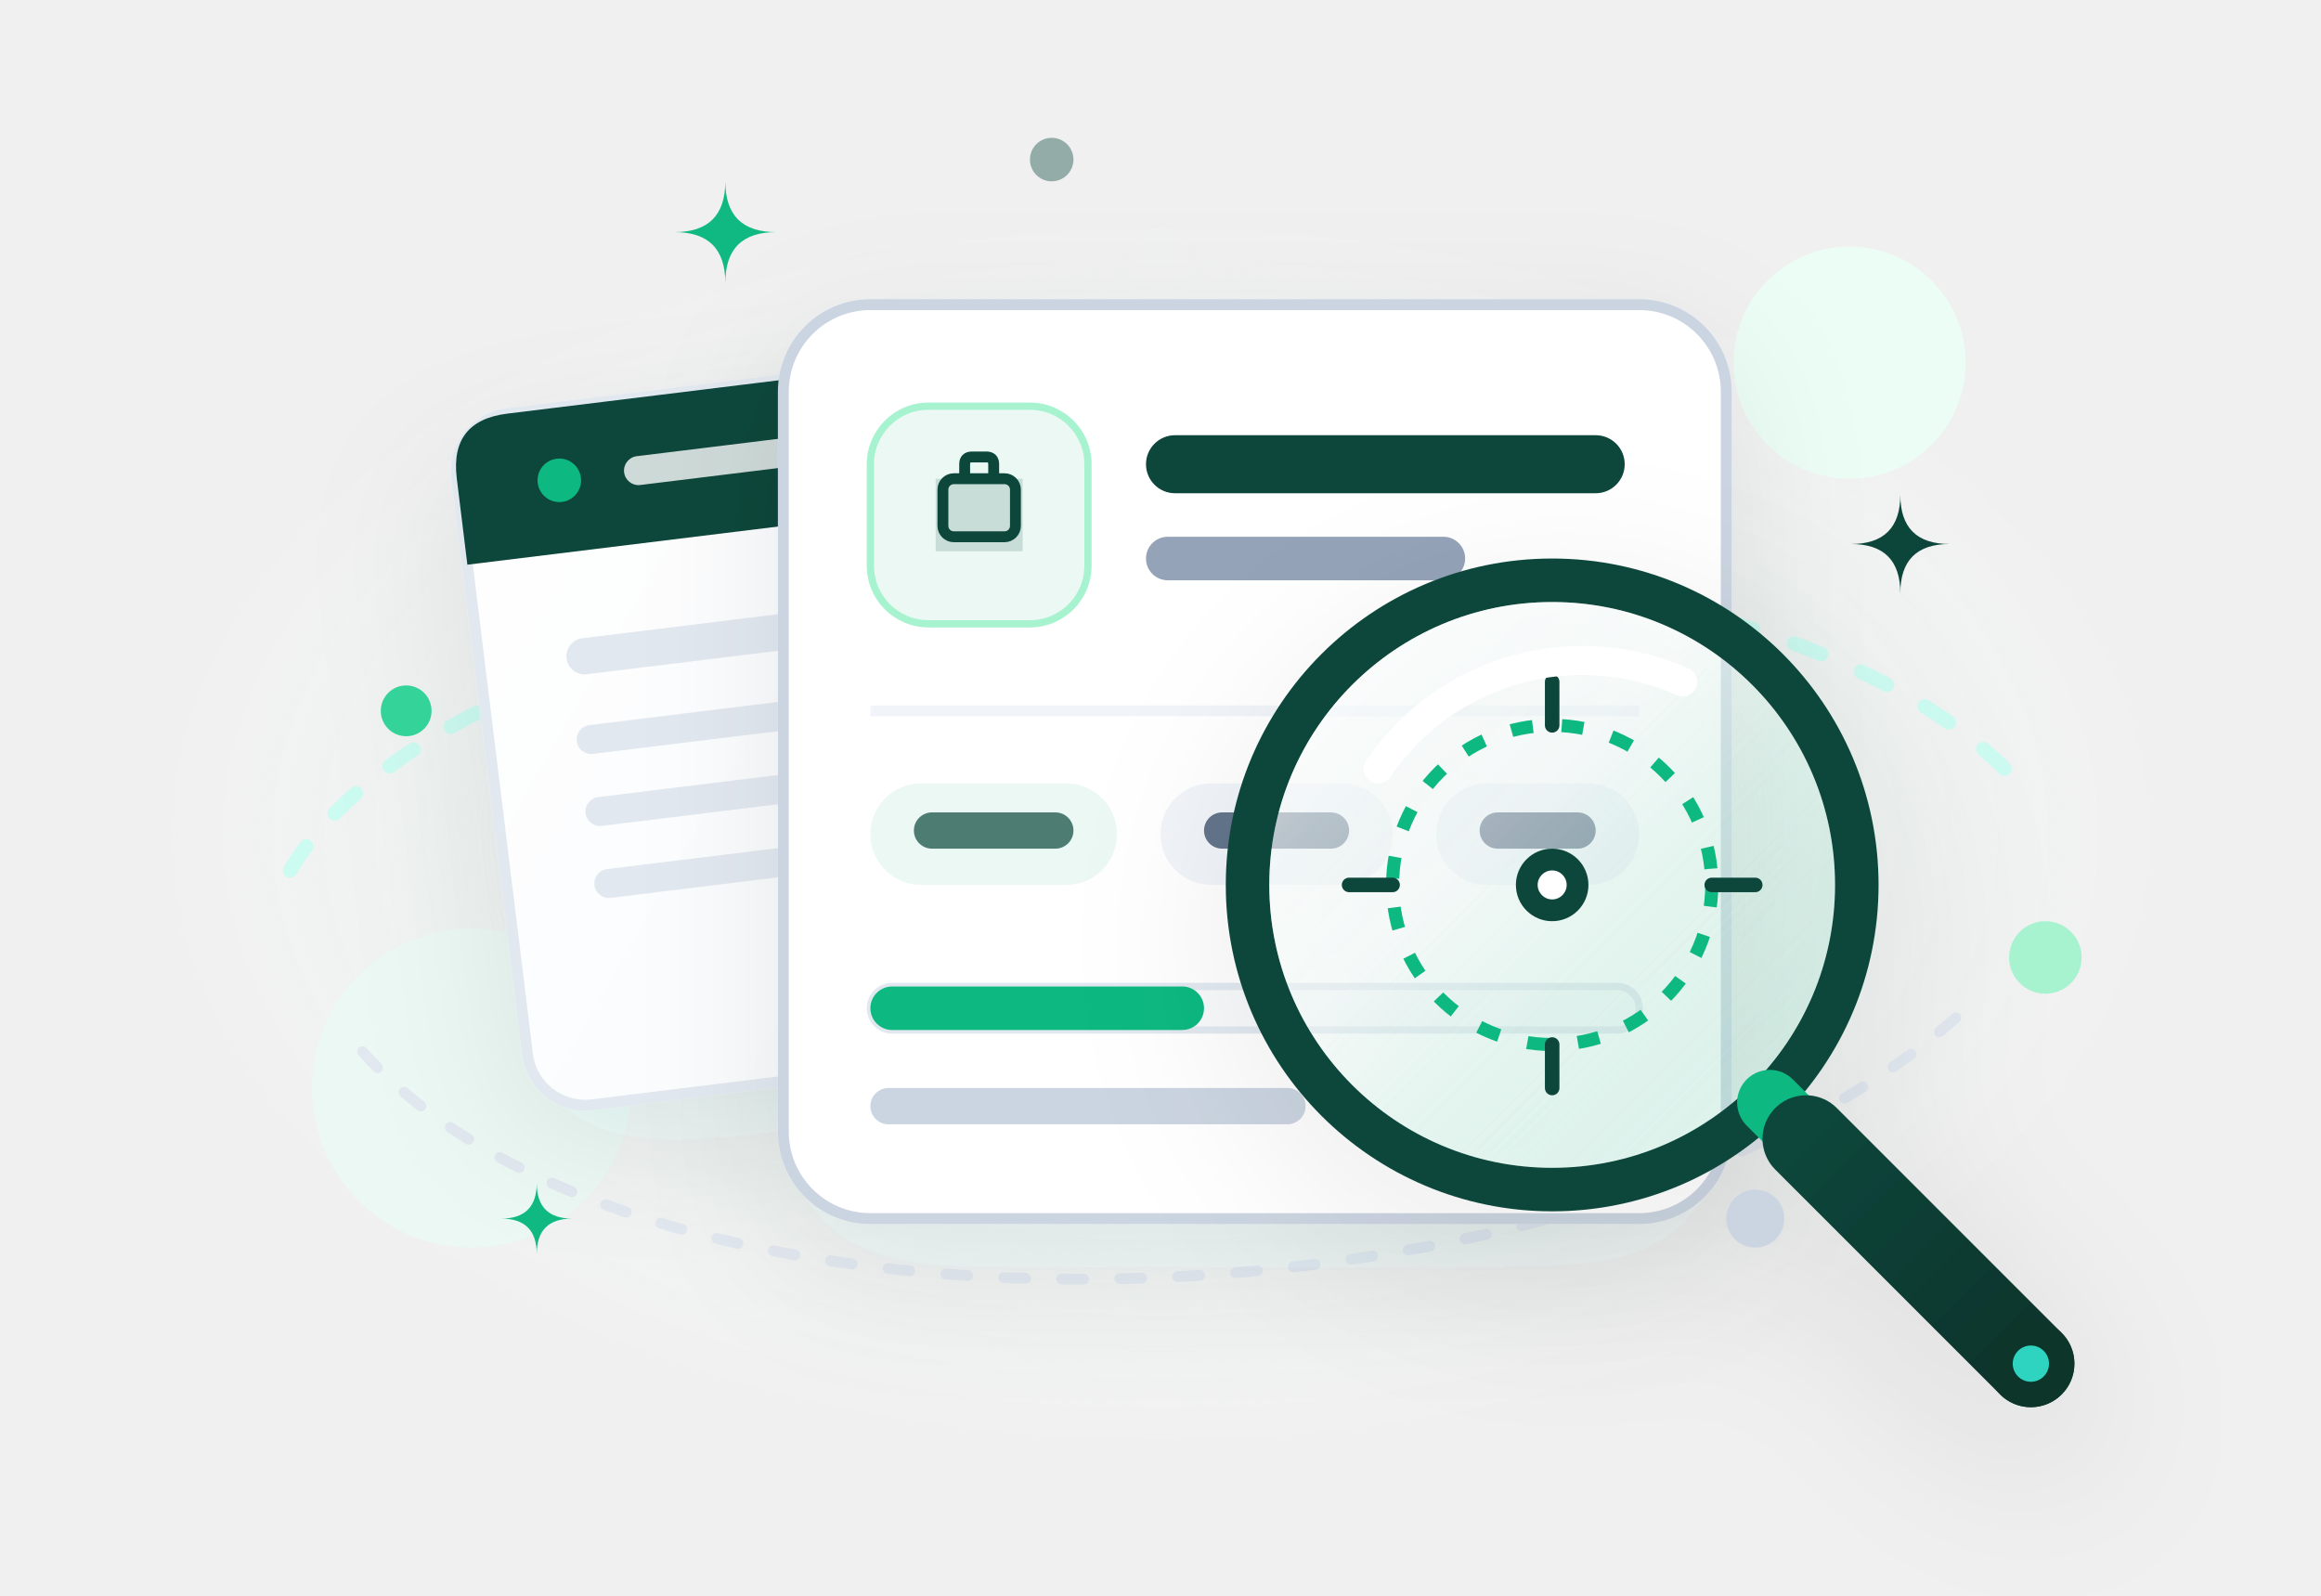
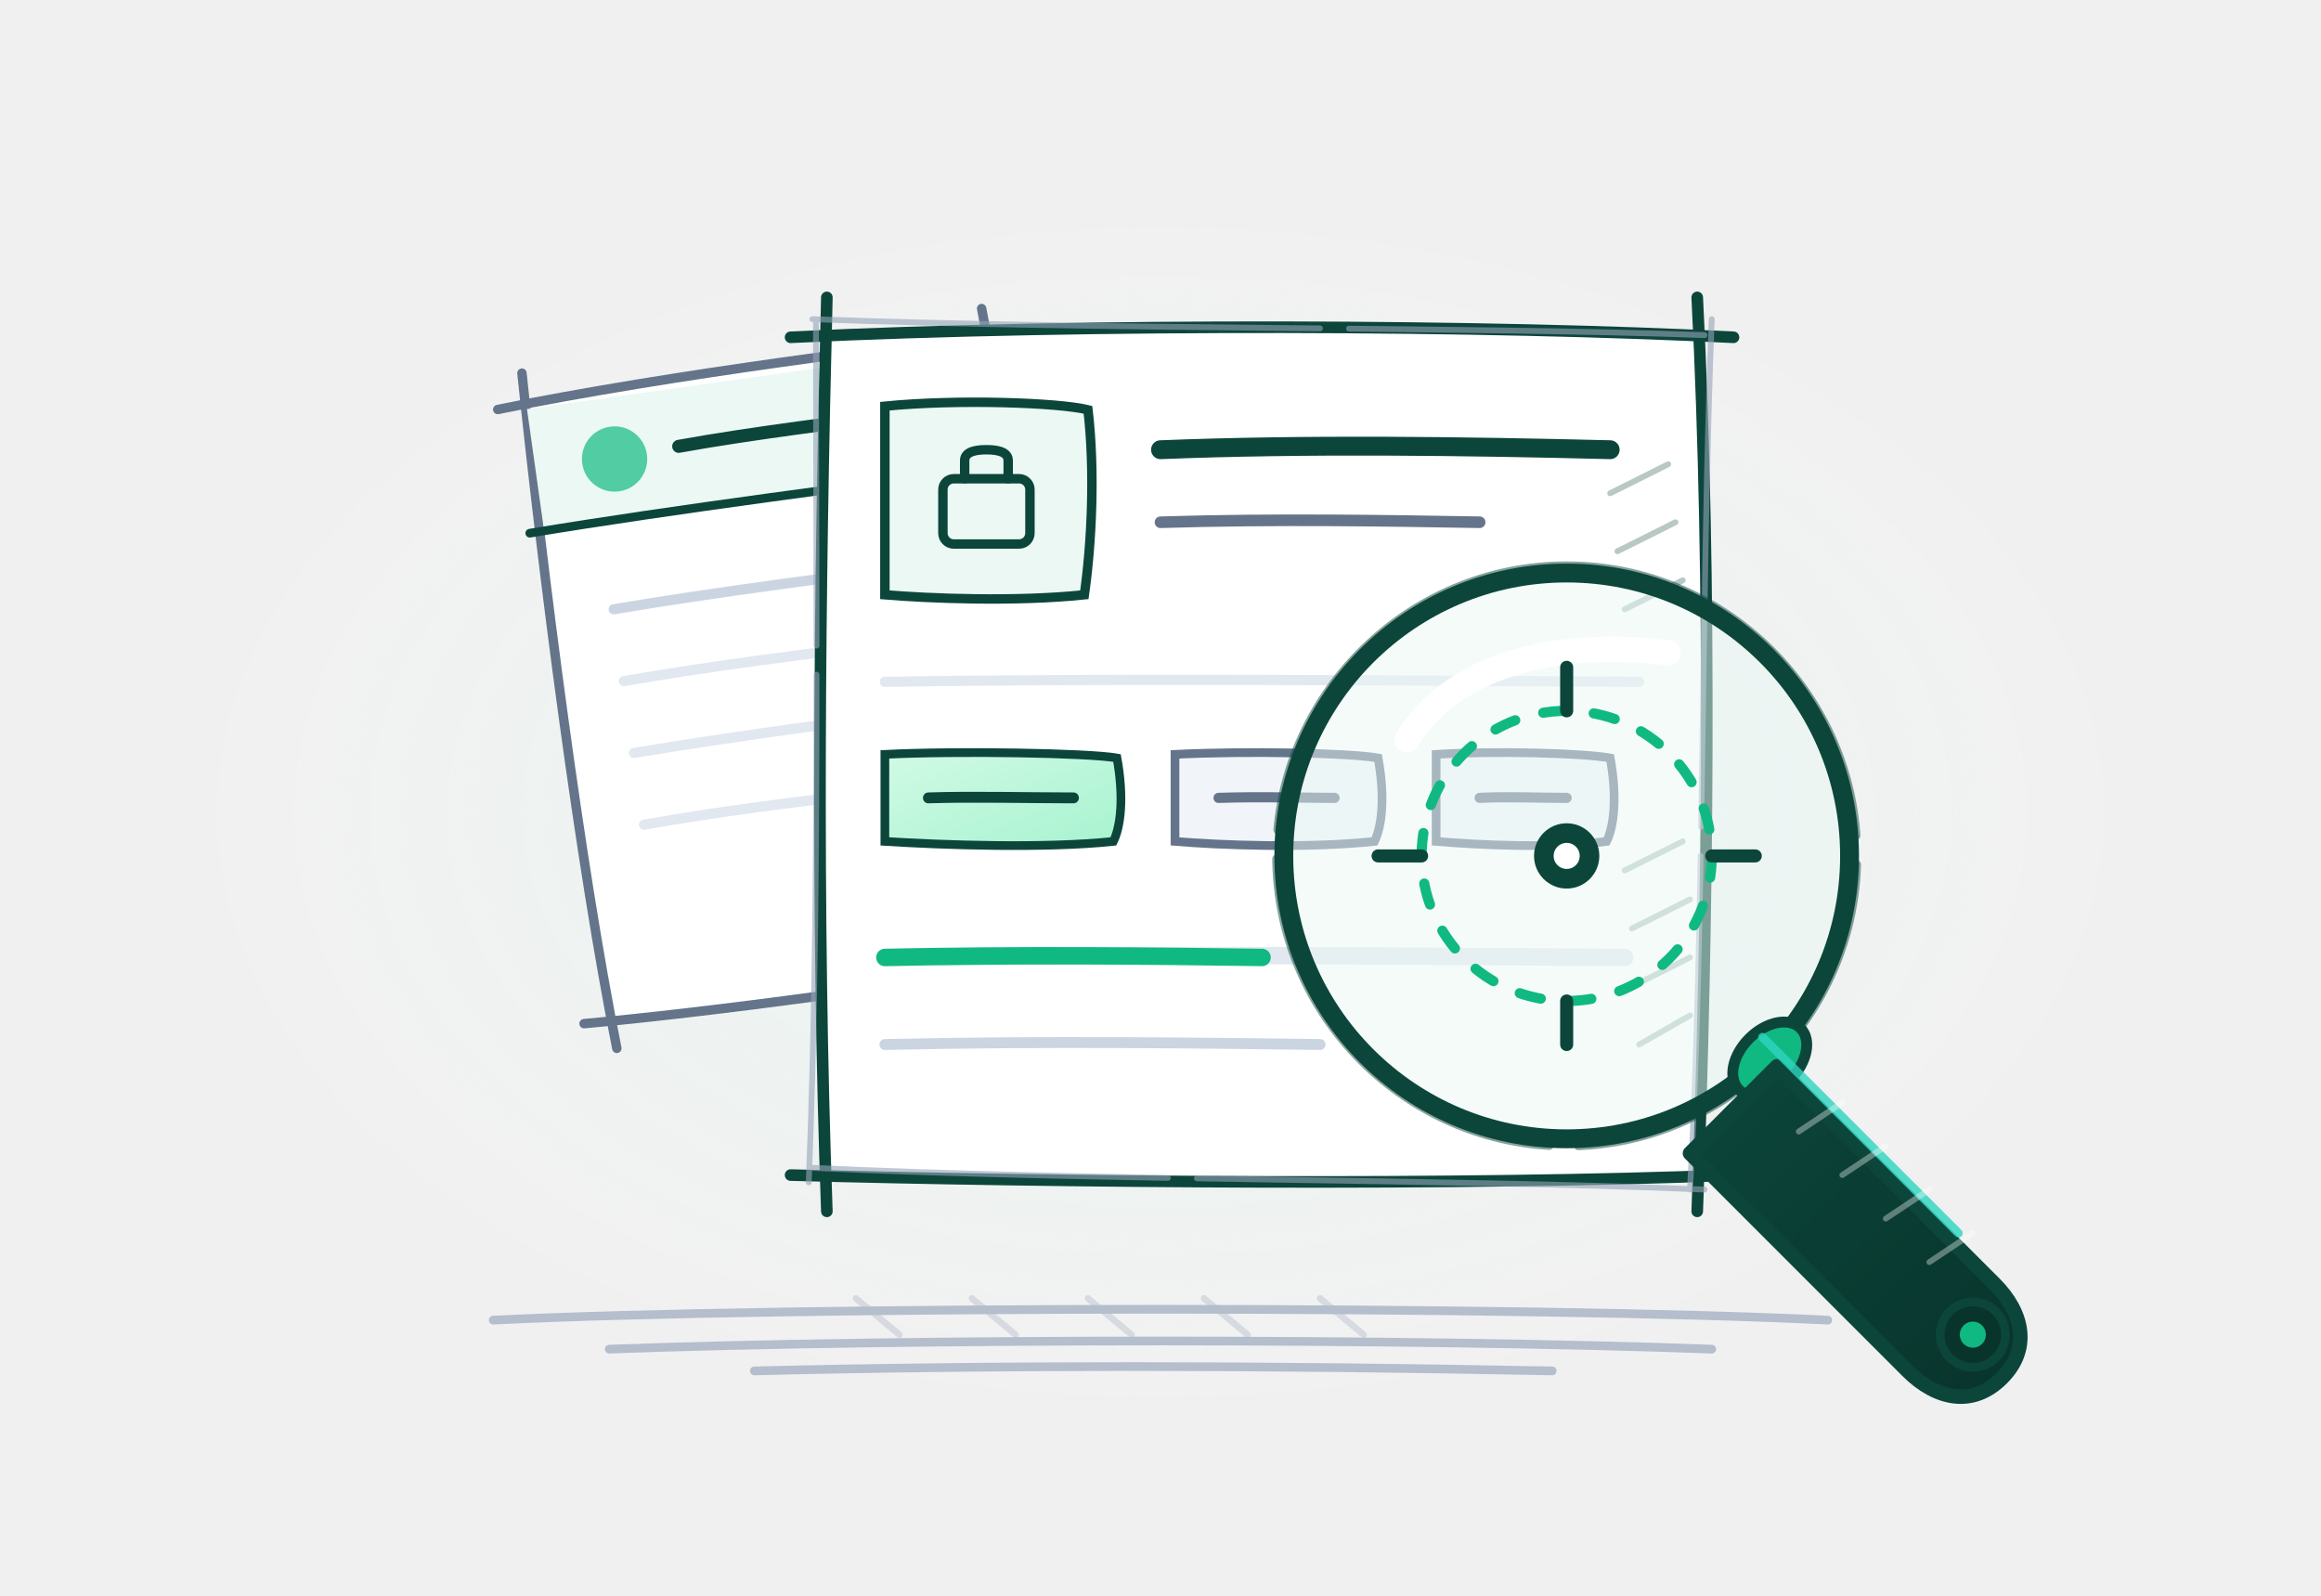
<svg xmlns="http://www.w3.org/2000/svg" width="320" height="220" viewBox="0 0 320 220" fill="none">
  <defs>
-     <radialGradient id="mintGlow" cx="0.5" cy="0.5" r="0.5" fx="0.5" fy="0.5">
-       <stop offset="0%" stop-color="#EBF8F4" stop-opacity="0.9" />
-       <stop offset="70%" stop-color="#EBF8F4" stop-opacity="0.4" />
+     <radialGradient id="searchPencilWash" cx="0.5" cy="0.5" r="0.5" fx="0.5" fy="0.5">
+       <stop offset="0%" stop-color="#EBF8F4" stop-opacity="0.95" />
+       <stop offset="65%" stop-color="#EBF8F4" stop-opacity="0.3" />
      <stop offset="100%" stop-color="#FFFFFF" stop-opacity="0" />
    </radialGradient>
-     <linearGradient id="folderGradient" x1="0" y1="0" x2="1" y2="1">
+     <linearGradient id="cardWashTint" x1="0" y1="0" x2="0" y2="1">
      <stop offset="0%" stop-color="#FFFFFF" />
      <stop offset="100%" stop-color="#F8FAFC" />
    </linearGradient>
-     <linearGradient id="primaryEmerald" x1="0" y1="0" x2="1" y2="1">
+     <linearGradient id="tagMintWash" x1="0" y1="0" x2="1" y2="1">
+       <stop offset="0%" stop-color="#D1FAE5" />
+       <stop offset="100%" stop-color="#A7F3D0" />
+     </linearGradient>
+     <linearGradient id="handleWashTint" x1="0" y1="0" x2="1" y2="1">
      <stop offset="0%" stop-color="#0C463B" />
      <stop offset="100%" stop-color="#08342C" />
    </linearGradient>
-     <linearGradient id="accentMint" x1="0" y1="0" x2="1" y2="1">
-       <stop offset="0%" stop-color="#10B981" />
-       <stop offset="100%" stop-color="#059669" />
-     </linearGradient>
-     <linearGradient id="glassReflection" x1="0" y1="0" x2="1" y2="1">
-       <stop offset="0%" stop-color="#FFFFFF" stop-opacity="0.7" />
-       <stop offset="40%" stop-color="#EBF8F4" stop-opacity="0.3" />
-       <stop offset="100%" stop-color="#10B981" stop-opacity="0.1" />
-     </linearGradient>
-     <filter id="softShadow" x="-10%" y="-10%" width="125%" height="130%" filterUnits="userSpaceOnUse">
-       <feDropShadow dx="0" dy="6" stdDeviation="10" flood-color="#0C463B" flood-opacity="0.08" />
-     </filter>
-     <filter id="lensShadow" x="-20%" y="-20%" width="145%" height="150%" filterUnits="userSpaceOnUse">
-       <feDropShadow dx="2" dy="8" stdDeviation="12" flood-color="#0F172A" flood-opacity="0.12" />
-     </filter>
  </defs>
-   <ellipse cx="160" cy="115" rx="140" ry="85" fill="url(#mintGlow)" />
-   <circle cx="255" cy="50" r="16" fill="#ECFDF5" />
-   <circle cx="65" cy="150" r="22" fill="#EBF8F4" />
-   <path d="M 40 120 C 70 70, 240 60, 280 110" stroke="#CCFBF1" stroke-width="2" stroke-dasharray="4 6" stroke-linecap="round" />
-   <path d="M 50 145 C 90 190, 220 185, 270 140" stroke="#E2E8F0" stroke-width="1.5" stroke-dasharray="3 5" stroke-linecap="round" />
-   <g transform="translate(62, 58) rotate(-7)" filter="url(#softShadow)">
-     <rect width="72" height="96" rx="8" fill="url(#folderGradient)" stroke="#E2E8F0" stroke-width="1.5" />
-     <path d="M 0 8 Q 0 0 8 0 L 64 0 Q 72 0 72 8 L 72 20 L 0 20 Z" fill="#0C463B" />
-     <circle cx="14" cy="10" r="3" fill="#10B981" />
-     <rect x="23" y="8" width="34" height="4" rx="2" fill="#FFFFFF" fill-opacity="0.8" />
-     <rect x="12" y="32" width="48" height="5" rx="2.5" fill="#E2E8F0" />
-     <rect x="12" y="44" width="38" height="4" rx="2" fill="#E2E8F0" />
-     <rect x="12" y="54" width="44" height="4" rx="2" fill="#E2E8F0" />
-     <rect x="12" y="64" width="30" height="4" rx="2" fill="#E2E8F0" />
-     <circle cx="52" cy="78" r="8" fill="#ECFDF5" stroke="#10B981" stroke-width="1.2" />
-     <path d="M49 78 L51.5 80.5 L56 75.5" stroke="#10B981" stroke-width="1.5" stroke-linecap="round" stroke-linejoin="round" />
+   <ellipse cx="160" cy="112" rx="136" ry="84" fill="url(#searchPencilWash)" />
+   <g stroke="#94A3B8" stroke-width="1.2" stroke-linecap="round" opacity="0.65">
+     <path d="M 68 182 C 108 180, 212 180, 252 182" />
+     <path d="M 84 186 C 124 184.5, 196 184.5, 236 186" />
+     <path d="M 104 189 C 136 188.2, 174 188.2, 214 189" />
+     <path d="M 118 179 L 124 184 M 134 179 L 140 184 M 150 179 L 156 184 M 166 179 L 172 184 M 182 179 L 188 184" stroke-width="0.9" opacity="0.45" />
  </g>
-   <g transform="translate(108, 42)" filter="url(#softShadow)">
-     <rect width="130" height="126" rx="12" fill="#FFFFFF" stroke="#CBD5E1" stroke-width="1.5" />
-     <rect x="12" y="14" width="30" height="30" rx="8" fill="#EBF8F4" stroke="#A7F3D0" stroke-width="1" />
-     <path d="M21 24 H33 V34 H21 Z" fill="#0C463B" fill-opacity="0.15" />
-     <rect x="22" y="24" width="10" height="8" rx="1.5" fill="none" stroke="#0C463B" stroke-width="1.5" />
-     <path d="M25 24 V22 Q 25 21 26 21 H 28 Q 29 21 29 22 V 24" fill="none" stroke="#0C463B" stroke-width="1.5" />
-     <rect x="50" y="18" width="66" height="8" rx="4" fill="#0C463B" />
-     <rect x="50" y="32" width="44" height="6" rx="3" fill="#94A3B8" />
-     <line x1="12" y1="56" x2="118" y2="56" stroke="#F1F5F9" stroke-width="1.5" />
-     <rect x="12" y="66" width="34" height="14" rx="7" fill="#EBF8F4" />
-     <rect x="18" y="70" width="22" height="5" rx="2.5" fill="#0C463B" fill-opacity="0.7" />
-     <rect x="52" y="66" width="32" height="14" rx="7" fill="#F1F5F9" />
-     <rect x="58" y="70" width="20" height="5" rx="2.5" fill="#64748B" />
-     <rect x="90" y="66" width="28" height="14" rx="7" fill="#F1F5F9" />
-     <rect x="96" y="70" width="16" height="5" rx="2.5" fill="#64748B" />
-     <rect x="12" y="94" width="106" height="6" rx="3" fill="#F8FAFC" stroke="#E2E8F0" stroke-width="1" />
-     <rect x="12" y="94" width="46" height="6" rx="3" fill="#10B981" />
-     <rect x="12" y="108" width="60" height="5" rx="2.5" fill="#CBD5E1" />
+   <g transform="translate(68, 52) rotate(-8)">
+     <path d="M 4 4 C 24 3, 56 3.5, 68 4.5 C 69.5 28, 69 68, 67.5 90 C 48 91.2, 18 90.8, 4 90 C 2.5 68, 3 28, 4 4 Z" fill="#FFFFFF" />
+     <path d="M 0 4.5 C 24 3, 58 3.5, 72 4 M 68 0 C 69.5 28, 69 68, 67.5 94 M 72 90 C 48 91.2, 16 90.8, 0 90 M 4 94 C 2.5 68, 3 28, 4 0" fill="none" stroke="#64748B" stroke-width="1.3" stroke-linecap="round" />
+     <path d="M 4 5 L 68 5 L 67.8 22 L 4 22 Z" fill="#EBF8F4" />
+     <path d="M 2 22 C 22 21.5, 48 21.8, 70 22" stroke="#0C463B" stroke-width="1.2" stroke-linecap="round" />
+     <circle cx="15" cy="13.5" r="4.5" fill="#10B981" fill-opacity="0.7" />
+     <path d="M 24 13 C 34 12.6, 48 12.8, 56 13" stroke="#0C463B" stroke-width="1.8" stroke-linecap="round" />
+     <path d="M 12 34 C 26 33.6, 44 33.8, 58 34" stroke="#CBD5E1" stroke-width="1.4" stroke-linecap="round" />
+     <path d="M 12 44 C 24 43.6, 38 43.8, 48 44" stroke="#E2E8F0" stroke-width="1.4" stroke-linecap="round" />
+     <path d="M 12 54 C 28 53.6, 46 53.8, 54 54" stroke="#E2E8F0" stroke-width="1.4" stroke-linecap="round" />
+     <path d="M 12 64 C 22 63.6, 34 63.8, 42 64" stroke="#E2E8F0" stroke-width="1.4" stroke-linecap="round" />
+     <circle cx="50" cy="76" r="7.5" fill="#EBF8F4" stroke="#0C463B" stroke-width="1.2" stroke-linecap="round" />
+     <path d="M 46.5 76 C 47.8 77.5, 48.5 78.2, 49.2 78.8 C 50.5 76.8, 52 74, 54 72" fill="none" stroke="#0C463B" stroke-width="1.4" stroke-linecap="round" stroke-linejoin="round" />
  </g>
-   <g transform="translate(162, 70)" filter="url(#lensShadow)">
-     <circle cx="52" cy="52" r="42" fill="#FFFFFF" fill-opacity="0.2" stroke="#0C463B" stroke-width="6" />
-     <circle cx="52" cy="52" r="39" fill="url(#glassReflection)" />
-     <circle cx="52" cy="52" r="22" fill="none" stroke="#10B981" stroke-width="1.8" stroke-dasharray="3 4" />
-     <circle cx="52" cy="52" r="5" fill="#0C463B" />
-     <circle cx="52" cy="52" r="2" fill="#FFFFFF" />
-     <line x1="52" y1="24" x2="52" y2="30" stroke="#0C463B" stroke-width="2" stroke-linecap="round" />
-     <line x1="52" y1="74" x2="52" y2="80" stroke="#0C463B" stroke-width="2" stroke-linecap="round" />
-     <line x1="24" y1="52" x2="30" y2="52" stroke="#0C463B" stroke-width="2" stroke-linecap="round" />
-     <line x1="74" y1="52" x2="80" y2="52" stroke="#0C463B" stroke-width="2" stroke-linecap="round" />
-     <path d="M 28 36 A 34 34 0 0 1 70 24" fill="none" stroke="#FFFFFF" stroke-width="4" stroke-linecap="round" />
-     <path d="M 82 82 L 89 89" stroke="#10B981" stroke-width="9" stroke-linecap="round" />
-     <path d="M 87 87 L 118 118" stroke="url(#primaryEmerald)" stroke-width="12" stroke-linecap="round" />
-     <circle cx="118" cy="118" r="6" fill="#08342C" />
-     <circle cx="118" cy="118" r="2.5" fill="#2DD4BF" />
+   <g transform="translate(108, 40)">
+     <path d="M 6 6 C 42 4.5, 96 4.8, 126 6.5 C 128 40, 127.5 86, 126 122 C 94 123.5, 40 123, 6 122 C 4.5 86, 5 40, 6 6 Z" fill="#FFFFFF" />
+     <path d="M 1 6.5 C 42 4.5, 98 4.8, 131 6.5 M 126 1 C 128 40, 127.5 86, 126 127 M 131 122 C 94 123.5, 38 123, 1 122 M 6 127 C 4.5 86, 5 40, 6 1" fill="none" stroke="#0C463B" stroke-width="1.6" stroke-linecap="round" />
+     <path d="M 4 4 C 44 5.5, 94 5, 127 6.2 M 128 4 C 126.5 42, 127 88, 125 124 M 127 124 C 92 122.5, 42 122.8, 4 121 M 3.5 123 C 5 86, 4.5 42, 4.5 4" fill="none" stroke="#94A3B8" stroke-width="0.8" stroke-linecap="round" opacity="0.6" stroke-dasharray="70 4" />
+     <path d="M 14 16 C 24 15, 38 15.5, 42 16.5 C 43 25, 42.5 35, 41.5 42 C 32 43, 20 42.5, 14 42 Z" fill="#EBF8F4" stroke="#0C463B" stroke-width="1.3" stroke-linecap="round" />
+     <rect x="22" y="26" width="12" height="9" rx="1.5" fill="none" stroke="#0C463B" stroke-width="1.3" stroke-linecap="round" />
+     <path d="M 25 26 V 23.5 C 25 22.5, 26 22, 28 22 C 30 22, 31 22.5, 31 23.5 V 26" fill="none" stroke="#0C463B" stroke-width="1.3" stroke-linecap="round" />
+     <path d="M 52 22 C 72 21.2, 94 21.5, 114 22" stroke="#0C463B" stroke-width="2.6" stroke-linecap="round" />
+     <path d="M 52 32 C 68 31.5, 84 31.8, 96 32" stroke="#64748B" stroke-width="1.6" stroke-linecap="round" />
+     <path d="M 14 54 C 44 53.5, 84 53.8, 118 54" stroke="#E2E8F0" stroke-width="1.4" stroke-linecap="round" />
+     <path d="M 14 64 C 24 63.5, 42 63.8, 46 64.5 C 47 70, 46.5 74, 45.5 76 C 36 77, 22 76.5, 14 76 Z" fill="url(#tagMintWash)" stroke="#0C463B" stroke-width="1.2" stroke-linecap="round" />
+     <path d="M 20 70 C 26 69.8, 34 70, 40 70" stroke="#0C463B" stroke-width="1.5" stroke-linecap="round" />
+     <path d="M 54 64 C 64 63.5, 78 63.8, 82 64.5 C 83 70, 82.5 74, 81.5 76 C 72 77, 60 76.5, 54 76 Z" fill="#F1F5F9" stroke="#64748B" stroke-width="1.2" stroke-linecap="round" />
+     <path d="M 60 70 C 66 69.8, 72 70, 76 70" stroke="#64748B" stroke-width="1.4" stroke-linecap="round" />
+     <path d="M 90 64 C 98 63.5, 110 63.8, 114 64.5 C 115 70, 114.5 74, 113.5 76 C 106 77, 96 76.5, 90 76 Z" fill="#F1F5F9" stroke="#64748B" stroke-width="1.2" stroke-linecap="round" />
+     <path d="M 96 70 C 100 69.8, 104 70, 108 70" stroke="#64748B" stroke-width="1.4" stroke-linecap="round" />
+     <path d="M 14 92 C 48 91.5, 82 91.8, 116 92" stroke="#E2E8F0" stroke-width="2.4" stroke-linecap="round" />
+     <path d="M 14 92 C 32 91.6, 52 91.8, 66 92" stroke="#10B981" stroke-width="2.4" stroke-linecap="round" />
+     <path d="M 14 104 C 36 103.5, 58 103.8, 74 104" stroke="#CBD5E1" stroke-width="1.5" stroke-linecap="round" />
+     <g stroke="#0C463B" stroke-width="0.8" stroke-linecap="round" opacity="0.3">
+       <line x1="114" y1="28" x2="122" y2="24" />
+       <line x1="115" y1="36" x2="123" y2="32" />
+       <line x1="116" y1="44" x2="124" y2="40" />
+       <line x1="116" y1="80" x2="124" y2="76" />
+       <line x1="117" y1="88" x2="125" y2="84" />
+       <line x1="117" y1="96" x2="125" y2="92" />
+       <line x1="118" y1="104" x2="125" y2="100" />
+     </g>
  </g>
-   <g transform="translate(100, 32)">
-     <path d="M0 -7 Q0 0 7 0 Q0 0 0 7 Q0 0 -7 0 Q0 0 0 -7 Z" fill="#10B981" />
+   <g transform="translate(166, 68)">
+     <circle cx="50" cy="50" r="38" fill="#EBF8F4" fill-opacity="0.5" />
+     <path d="M 28 34 C 34 24, 48 20, 64 22" fill="none" stroke="#FFFFFF" stroke-width="3.5" stroke-linecap="round" />
+     <circle cx="50" cy="50" r="39" stroke="#0C463B" stroke-width="2.6" stroke-linecap="round" />
+     <path d="M 50 10 C 72 10, 90 28, 90 50 C 90 72, 72 90, 50 90 C 28 90, 10 72, 10 50 C 10 28, 28 10, 50 10" fill="none" stroke="#0C463B" stroke-width="1.2" stroke-linecap="round" opacity="0.5" stroke-dasharray="60 4" />
+     <circle cx="50" cy="50" r="20" fill="none" stroke="#10B981" stroke-width="1.4" stroke-dasharray="3 4" stroke-linecap="round" />
+     <circle cx="50" cy="50" r="4.5" fill="#0C463B" />
+     <circle cx="50" cy="50" r="1.8" fill="#FFFFFF" />
+     <line x1="50" y1="24" x2="50" y2="30" stroke="#0C463B" stroke-width="1.8" stroke-linecap="round" />
+     <line x1="50" y1="70" x2="50" y2="76" stroke="#0C463B" stroke-width="1.8" stroke-linecap="round" />
+     <line x1="24" y1="50" x2="30" y2="50" stroke="#0C463B" stroke-width="1.8" stroke-linecap="round" />
+     <line x1="70" y1="50" x2="76" y2="50" stroke="#0C463B" stroke-width="1.8" stroke-linecap="round" />
+     <ellipse cx="78" cy="78" rx="6" ry="4" transform="rotate(-45 78 78)" fill="#10B981" stroke="#0C463B" stroke-width="1.5" />
+     <path d="M 79 79 L 109 109 C 113 113, 114 118, 110 122 C 106 126, 101 125, 97 121 L 67 91 Z" fill="url(#handleWashTint)" stroke="#0C463B" stroke-width="2" stroke-linecap="round" stroke-linejoin="round" />
+     <path d="M 77 75 L 104 102" stroke="#2DD4BF" stroke-width="1.2" stroke-linecap="round" opacity="0.8" />
+     <g stroke="#FFFFFF" stroke-width="0.8" stroke-linecap="round" opacity="0.35">
+       <line x1="82" y1="88" x2="88" y2="84" />
+       <line x1="88" y1="94" x2="94" y2="90" />
+       <line x1="94" y1="100" x2="100" y2="96" />
+       <line x1="100" y1="106" x2="106" y2="102" />
+     </g>
+     <circle cx="106" cy="116" r="4.5" fill="#08342C" stroke="#0C463B" stroke-width="1.2" />
+     <circle cx="106" cy="116" r="1.8" fill="#10B981" />
  </g>
-   <g transform="translate(262, 75) scale(0.85)">
-     <path d="M0 -8 Q0 0 8 0 Q0 0 0 8 Q0 0 -8 0 Q0 0 0 -8 Z" fill="#0C463B" />
-   </g>
-   <g transform="translate(74, 168) scale(0.7)">
-     <path d="M0 -7 Q0 0 7 0 Q0 0 0 7 Q0 0 -7 0 Q0 0 0 -7 Z" fill="#10B981" />
-   </g>
-   <circle cx="282" cy="132" r="5" fill="#A7F3D0" />
-   <circle cx="56" cy="98" r="3.5" fill="#34D399" />
-   <circle cx="242" cy="168" r="4" fill="#CBD5E1" />
-   <circle cx="145" cy="22" r="3" fill="#0C463B" fill-opacity="0.4" />
</svg>
